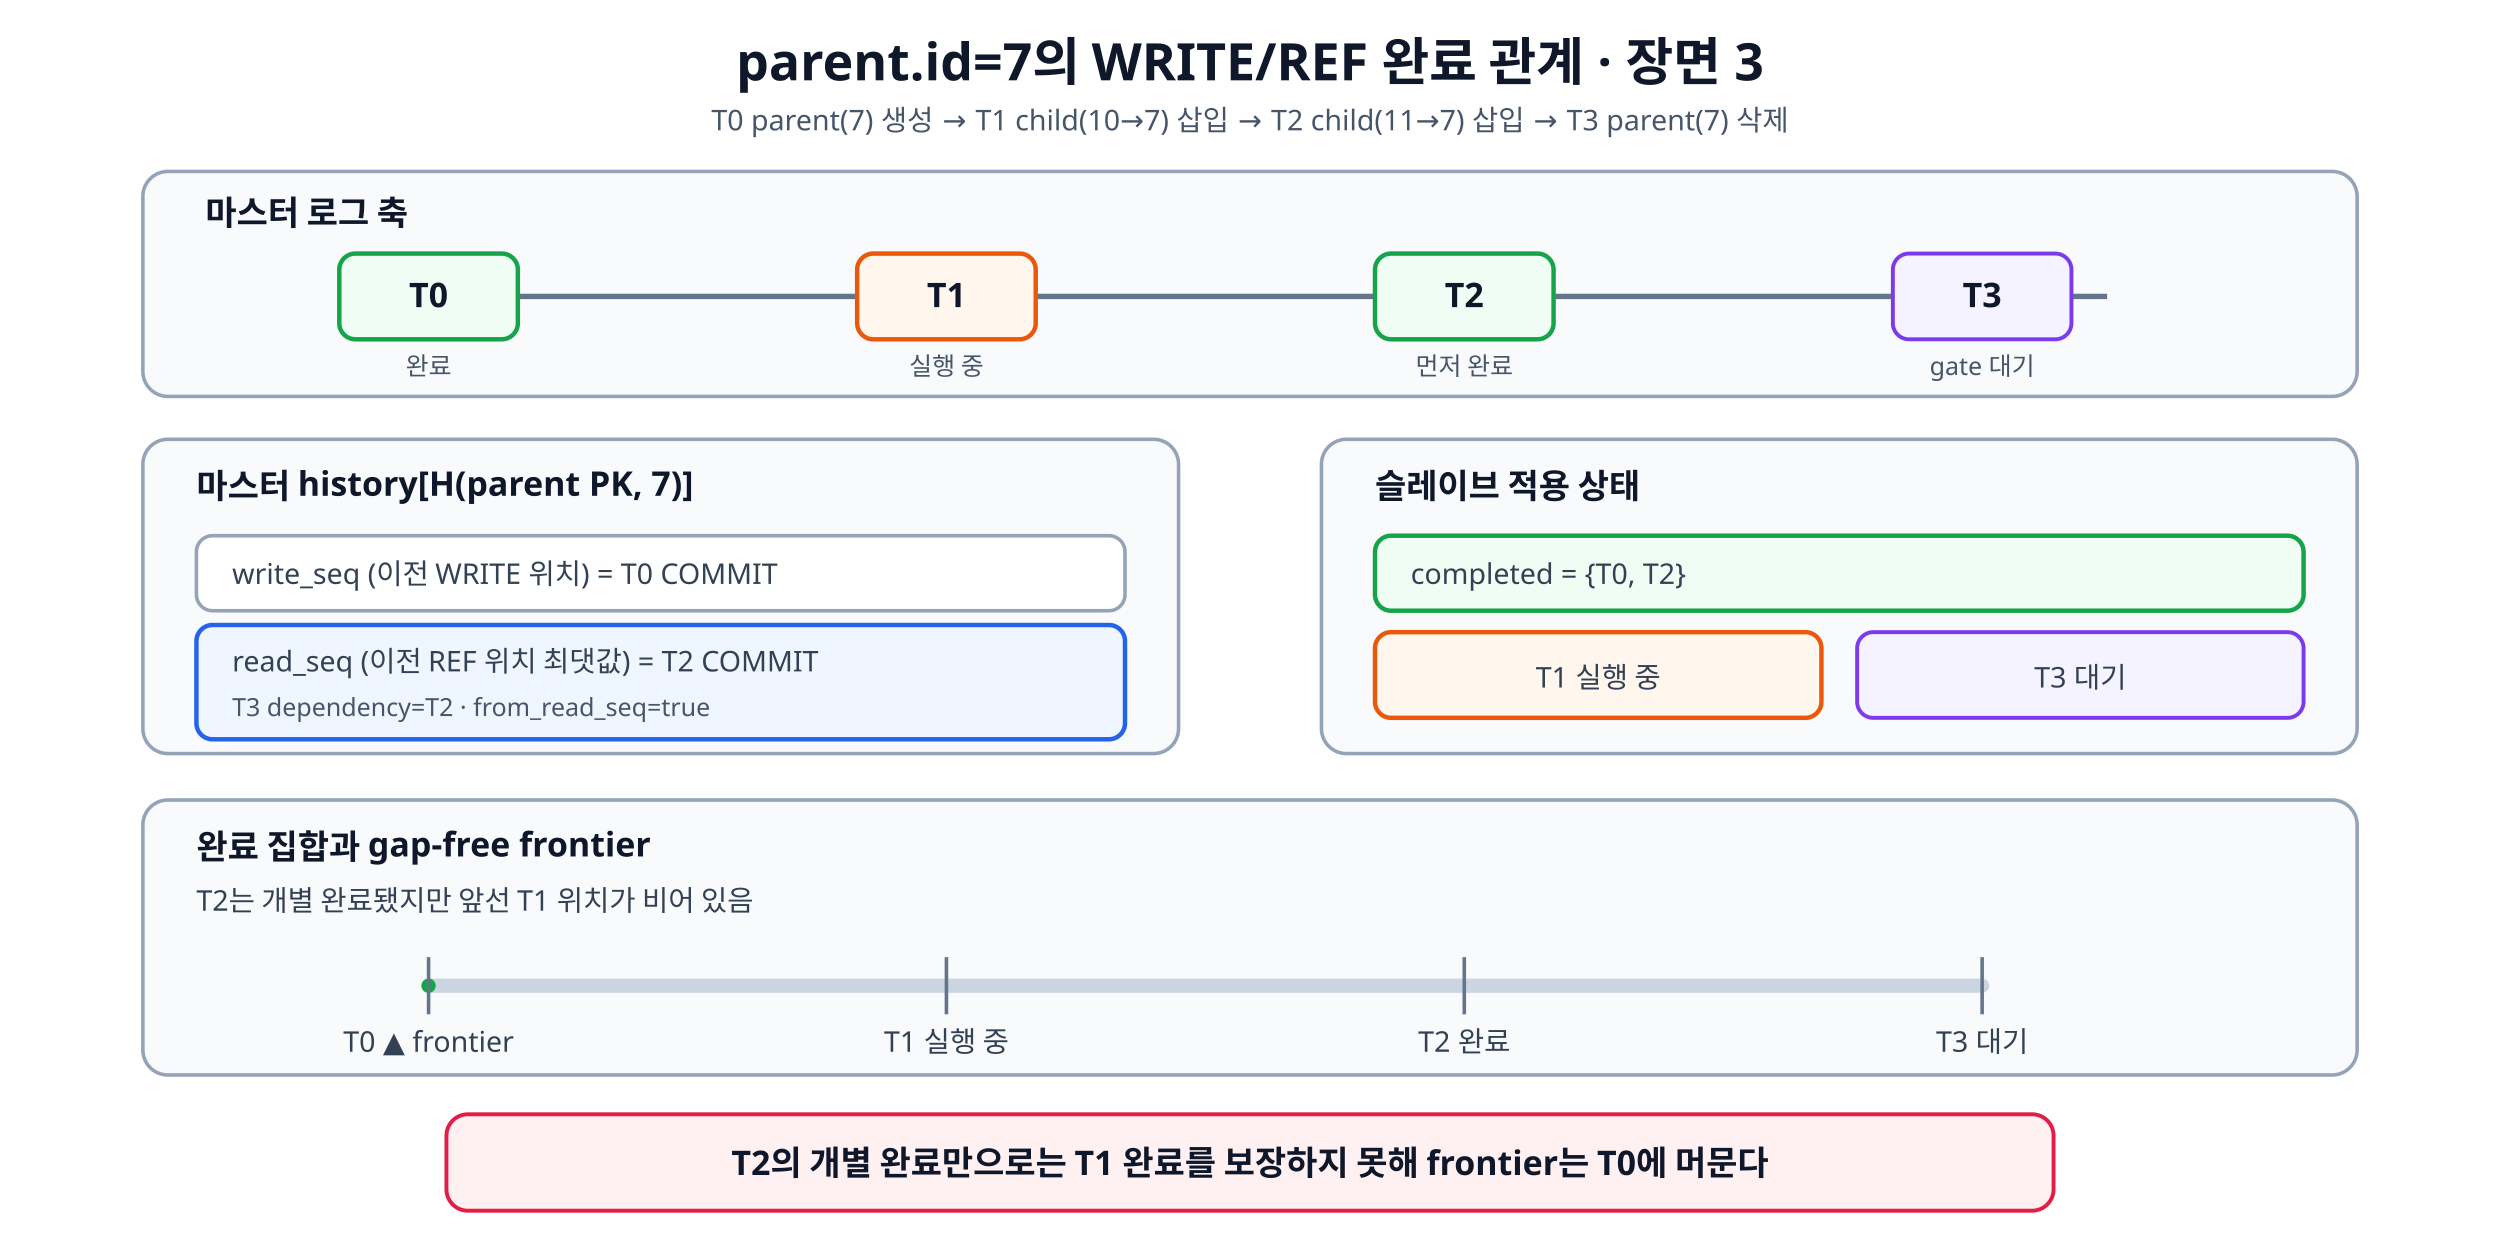
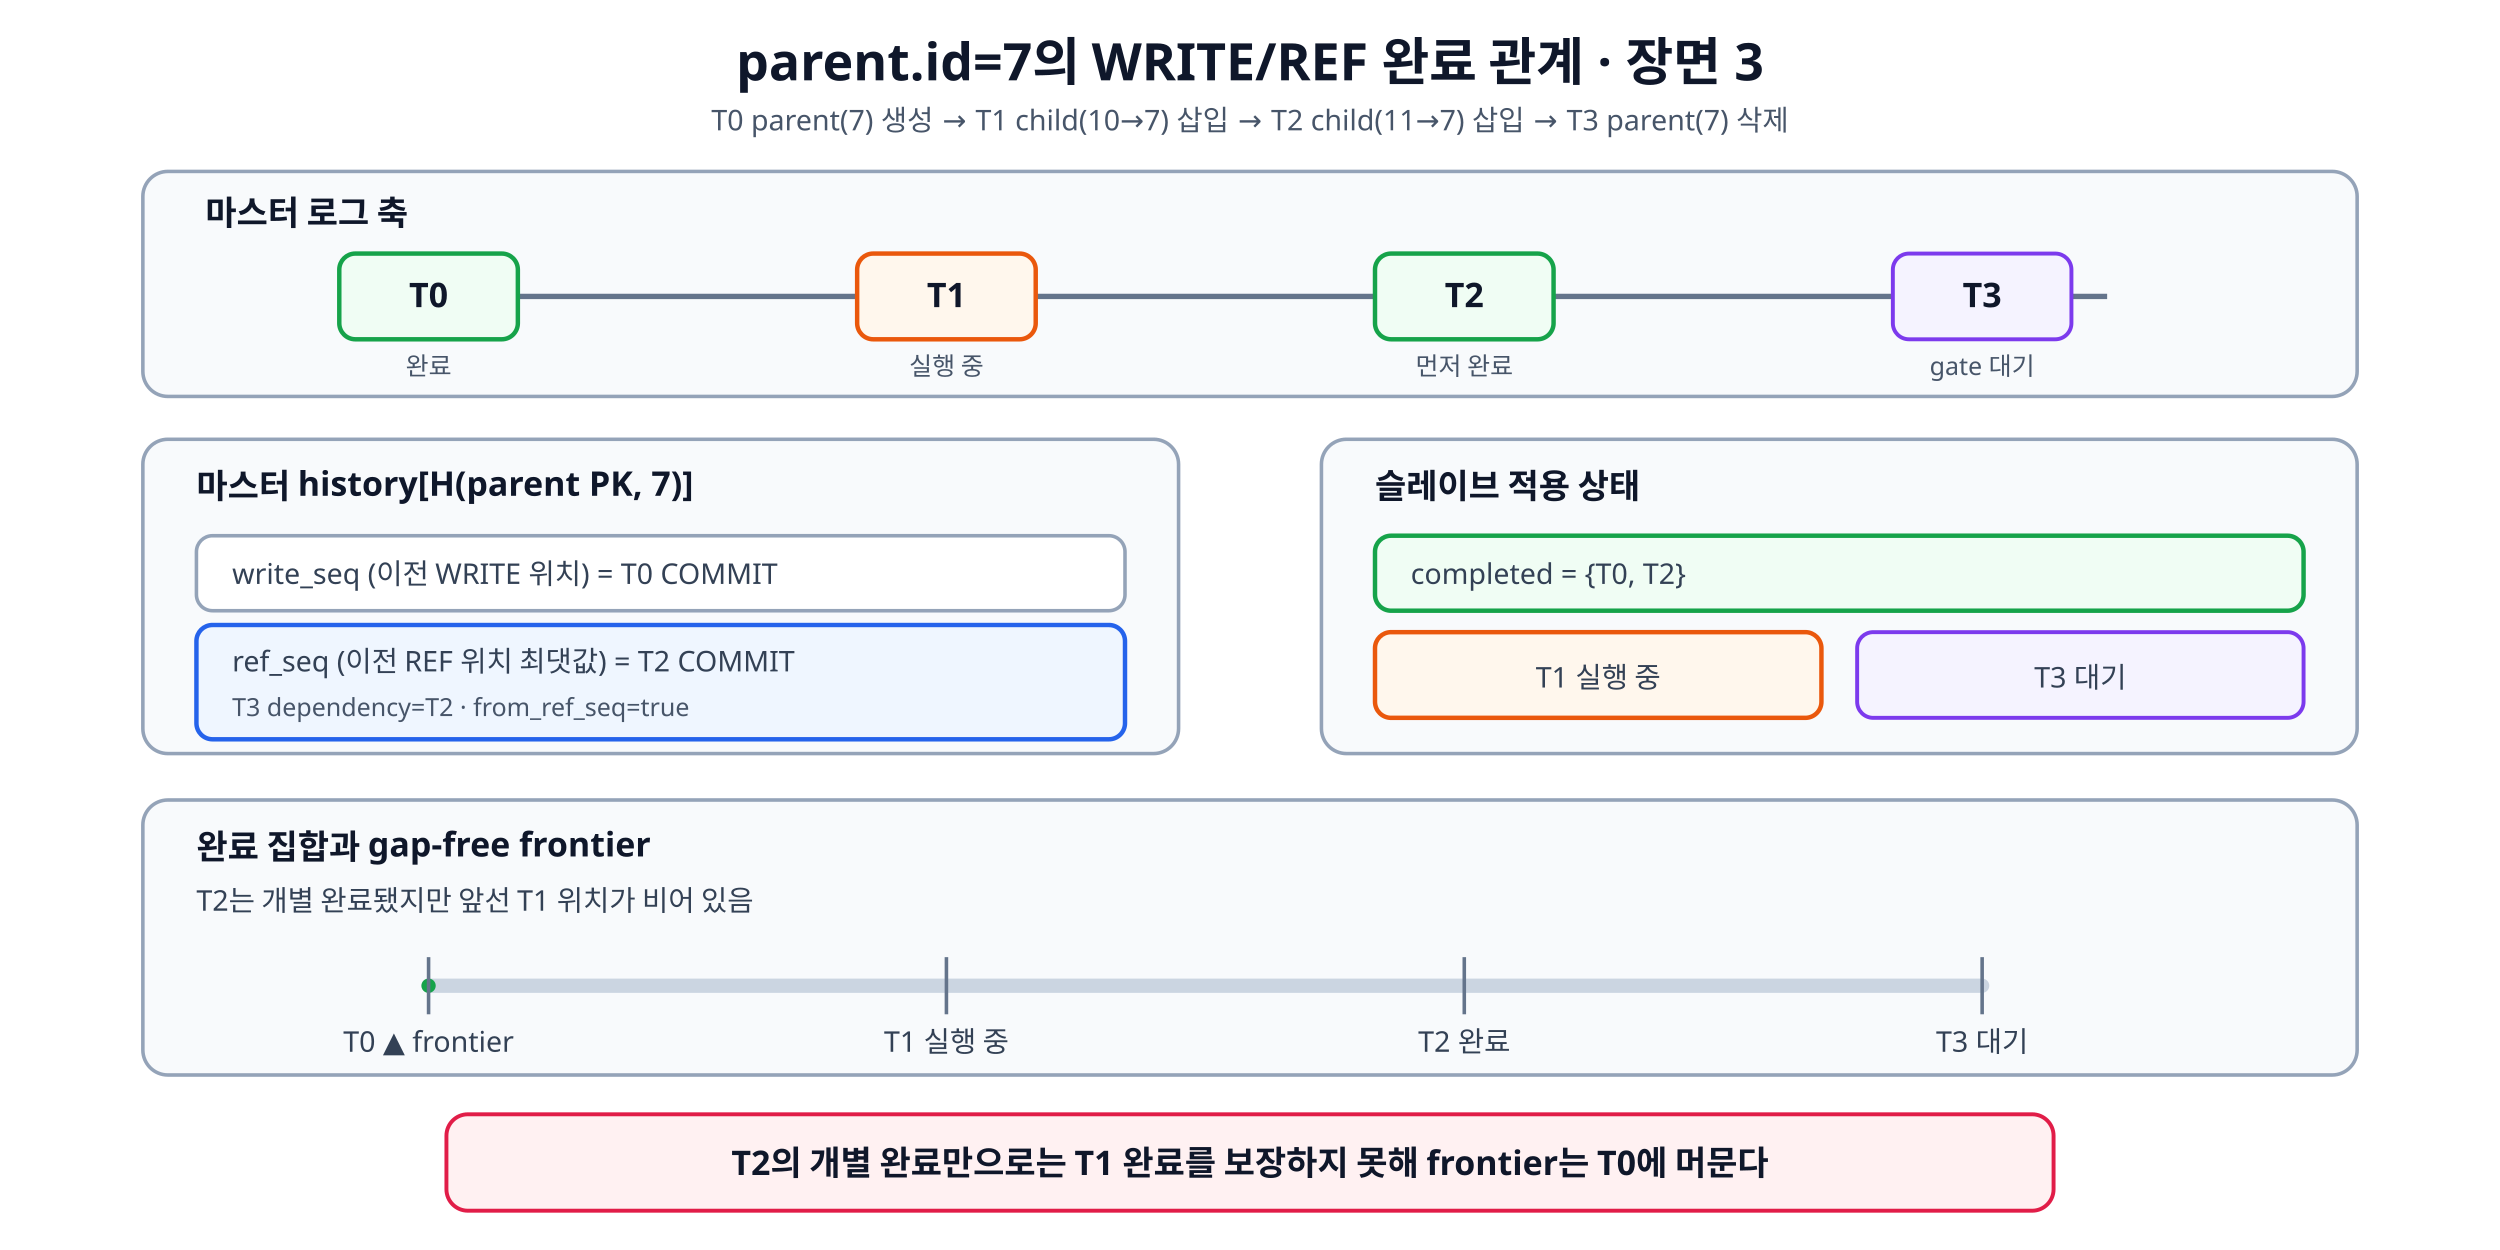
<svg xmlns="http://www.w3.org/2000/svg" width="1400" height="700" viewBox="0 0 1400 700">
  <defs>
    <style>.title{font:700 29px 'Noto Sans KR',sans-serif;fill:#0f172a}.sub{font:500 16px 'Noto Sans KR',sans-serif;fill:#475569}.head{font:700 19px 'Noto Sans KR',sans-serif;fill:#0f172a}.body{font:500 16px 'Noto Sans KR',sans-serif;fill:#334155}.small{font:500 14px 'Noto Sans KR',sans-serif;fill:#475569}.panel{fill:#f8fafc;stroke:#94a3b8;stroke-width:2;rx:14}.node{fill:#fff;stroke:#94a3b8;stroke-width:2;rx:9}.ref{fill:#eff6ff;stroke:#2563eb;stroke-width:2.5;rx:9}.run{fill:#fff7ed;stroke:#ea580c;stroke-width:2.5;rx:9}.done{fill:#f0fdf4;stroke:#16a34a;stroke-width:2.5;rx:9}.wait{fill:#f5f3ff;stroke:#7c3aed;stroke-width:2.2;rx:9}.call{fill:#fff1f2;stroke:#e11d48;stroke-width:2.2;rx:12}.axis{stroke:#64748b;stroke-width:3}.base{stroke:#cbd5e1;stroke-width:8;stroke-linecap:round}.progress{stroke:#16a34a;stroke-width:8;stroke-linecap:round}.tick{stroke:#64748b;stroke-width:2}</style>
  </defs>
  <rect width="1400" height="700" fill="#fff" />
  <text x="700" y="45" text-anchor="middle" class="title">parent.id=7의 WRITE/REF 완료 관계 · 장면 3</text>
  <text x="700" y="73" text-anchor="middle" class="sub">T0 parent(7) 생성 → T1 child(10→7) 삽입 → T2 child(11→7) 삽입 → T3 parent(7) 삭제</text>
  <rect x="80" y="96" width="1240" height="126" class="panel" />
  <text x="115" y="126" class="head">마스터 로그 축</text>
  <line x1="220" y1="166" x2="1180" y2="166" class="axis" />
  <rect x="190" y="142" width="100" height="48" class="done" />
  <text x="240" y="172" text-anchor="middle" class="head">T0</text>
  <rect x="480" y="142" width="100" height="48" class="run" />
  <text x="530" y="172" text-anchor="middle" class="head">T1</text>
  <rect x="770" y="142" width="100" height="48" class="done" />
  <text x="820" y="172" text-anchor="middle" class="head">T2</text>
  <rect x="1060" y="142" width="100" height="48" class="wait" />
  <text x="1110" y="172" text-anchor="middle" class="head">T3</text>
  <text x="240" y="210" text-anchor="middle" class="small">완료</text>
  <text x="530" y="210" text-anchor="middle" class="small">실행 중</text>
  <text x="820" y="210" text-anchor="middle" class="small">먼저 완료</text>
  <text x="1110" y="210" text-anchor="middle" class="small">gate 대기</text>
  <rect x="80" y="246" width="580" height="176" class="panel" />
  <text x="110" y="279" class="head">마스터 history[H(parent PK, 7)]</text>
  <rect x="110" y="300" width="520" height="42" class="node" />
  <text x="130" y="327" class="body">write_seq (이전 WRITE 위치) = T0 COMMIT</text>
  <rect x="110" y="350" width="520" height="64" class="ref" />
-   <text x="130" y="376" class="body">read_seq (이전 REF 위치 최댓값) = T2 COMMIT</text>
-   <text x="130" y="401" class="small">T3 dependency=T2 · from_read_seq=true</text>
+   <text x="130" y="376" class="body">ref_seq (이전 REF 위치 최댓값) = T2 COMMIT</text>
+   <text x="130" y="401" class="small">T3 dependency=T2 · from_ref_seq=true</text>
  <rect x="740" y="246" width="580" height="176" class="panel" />
  <text x="770" y="279" class="head">슬레이브 적용 상태</text>
  <rect x="770" y="300" width="520" height="42" class="done" />
  <text x="790" y="327" class="body">completed = {T0, T2}</text>
  <rect x="770" y="354" width="250" height="48" class="run" />
  <text x="895" y="385" text-anchor="middle" class="body">T1 실행 중</text>
  <rect x="1040" y="354" width="250" height="48" class="wait" />
  <text x="1165" y="385" text-anchor="middle" class="body">T3 대기</text>
  <rect x="80" y="448" width="1240" height="154" class="panel" />
  <text x="110" y="481" class="head">완료 집합과 gap-free frontier</text>
  <text x="110" y="510" class="body">T2는 개별 완료됐지만 앞선 T1 위치가 비어 있음</text>
  <line x1="240" y1="552" x2="1110" y2="552" class="base" />
  <line x1="240" y1="552" x2="240" y2="552" class="progress" />
  <line x1="240" y1="536" x2="240" y2="568" class="tick" />
  <line x1="530" y1="536" x2="530" y2="568" class="tick" />
  <line x1="820" y1="536" x2="820" y2="568" class="tick" />
  <line x1="1110" y1="536" x2="1110" y2="568" class="tick" />
  <text x="240" y="589" text-anchor="middle" class="body">T0 ▲ frontier</text>
  <text x="530" y="589" text-anchor="middle" class="body">T1 실행 중</text>
  <text x="820" y="589" text-anchor="middle" class="body">T2 완료</text>
  <text x="1110" y="589" text-anchor="middle" class="body">T3 대기</text>
  <rect x="250" y="624" width="900" height="54" class="call" />
  <text x="700" y="658" text-anchor="middle" class="head">T2의 개별 완료만으로는 T1 완료를 보장하지 못해 frontier는 T0에 머문다</text>
</svg>
